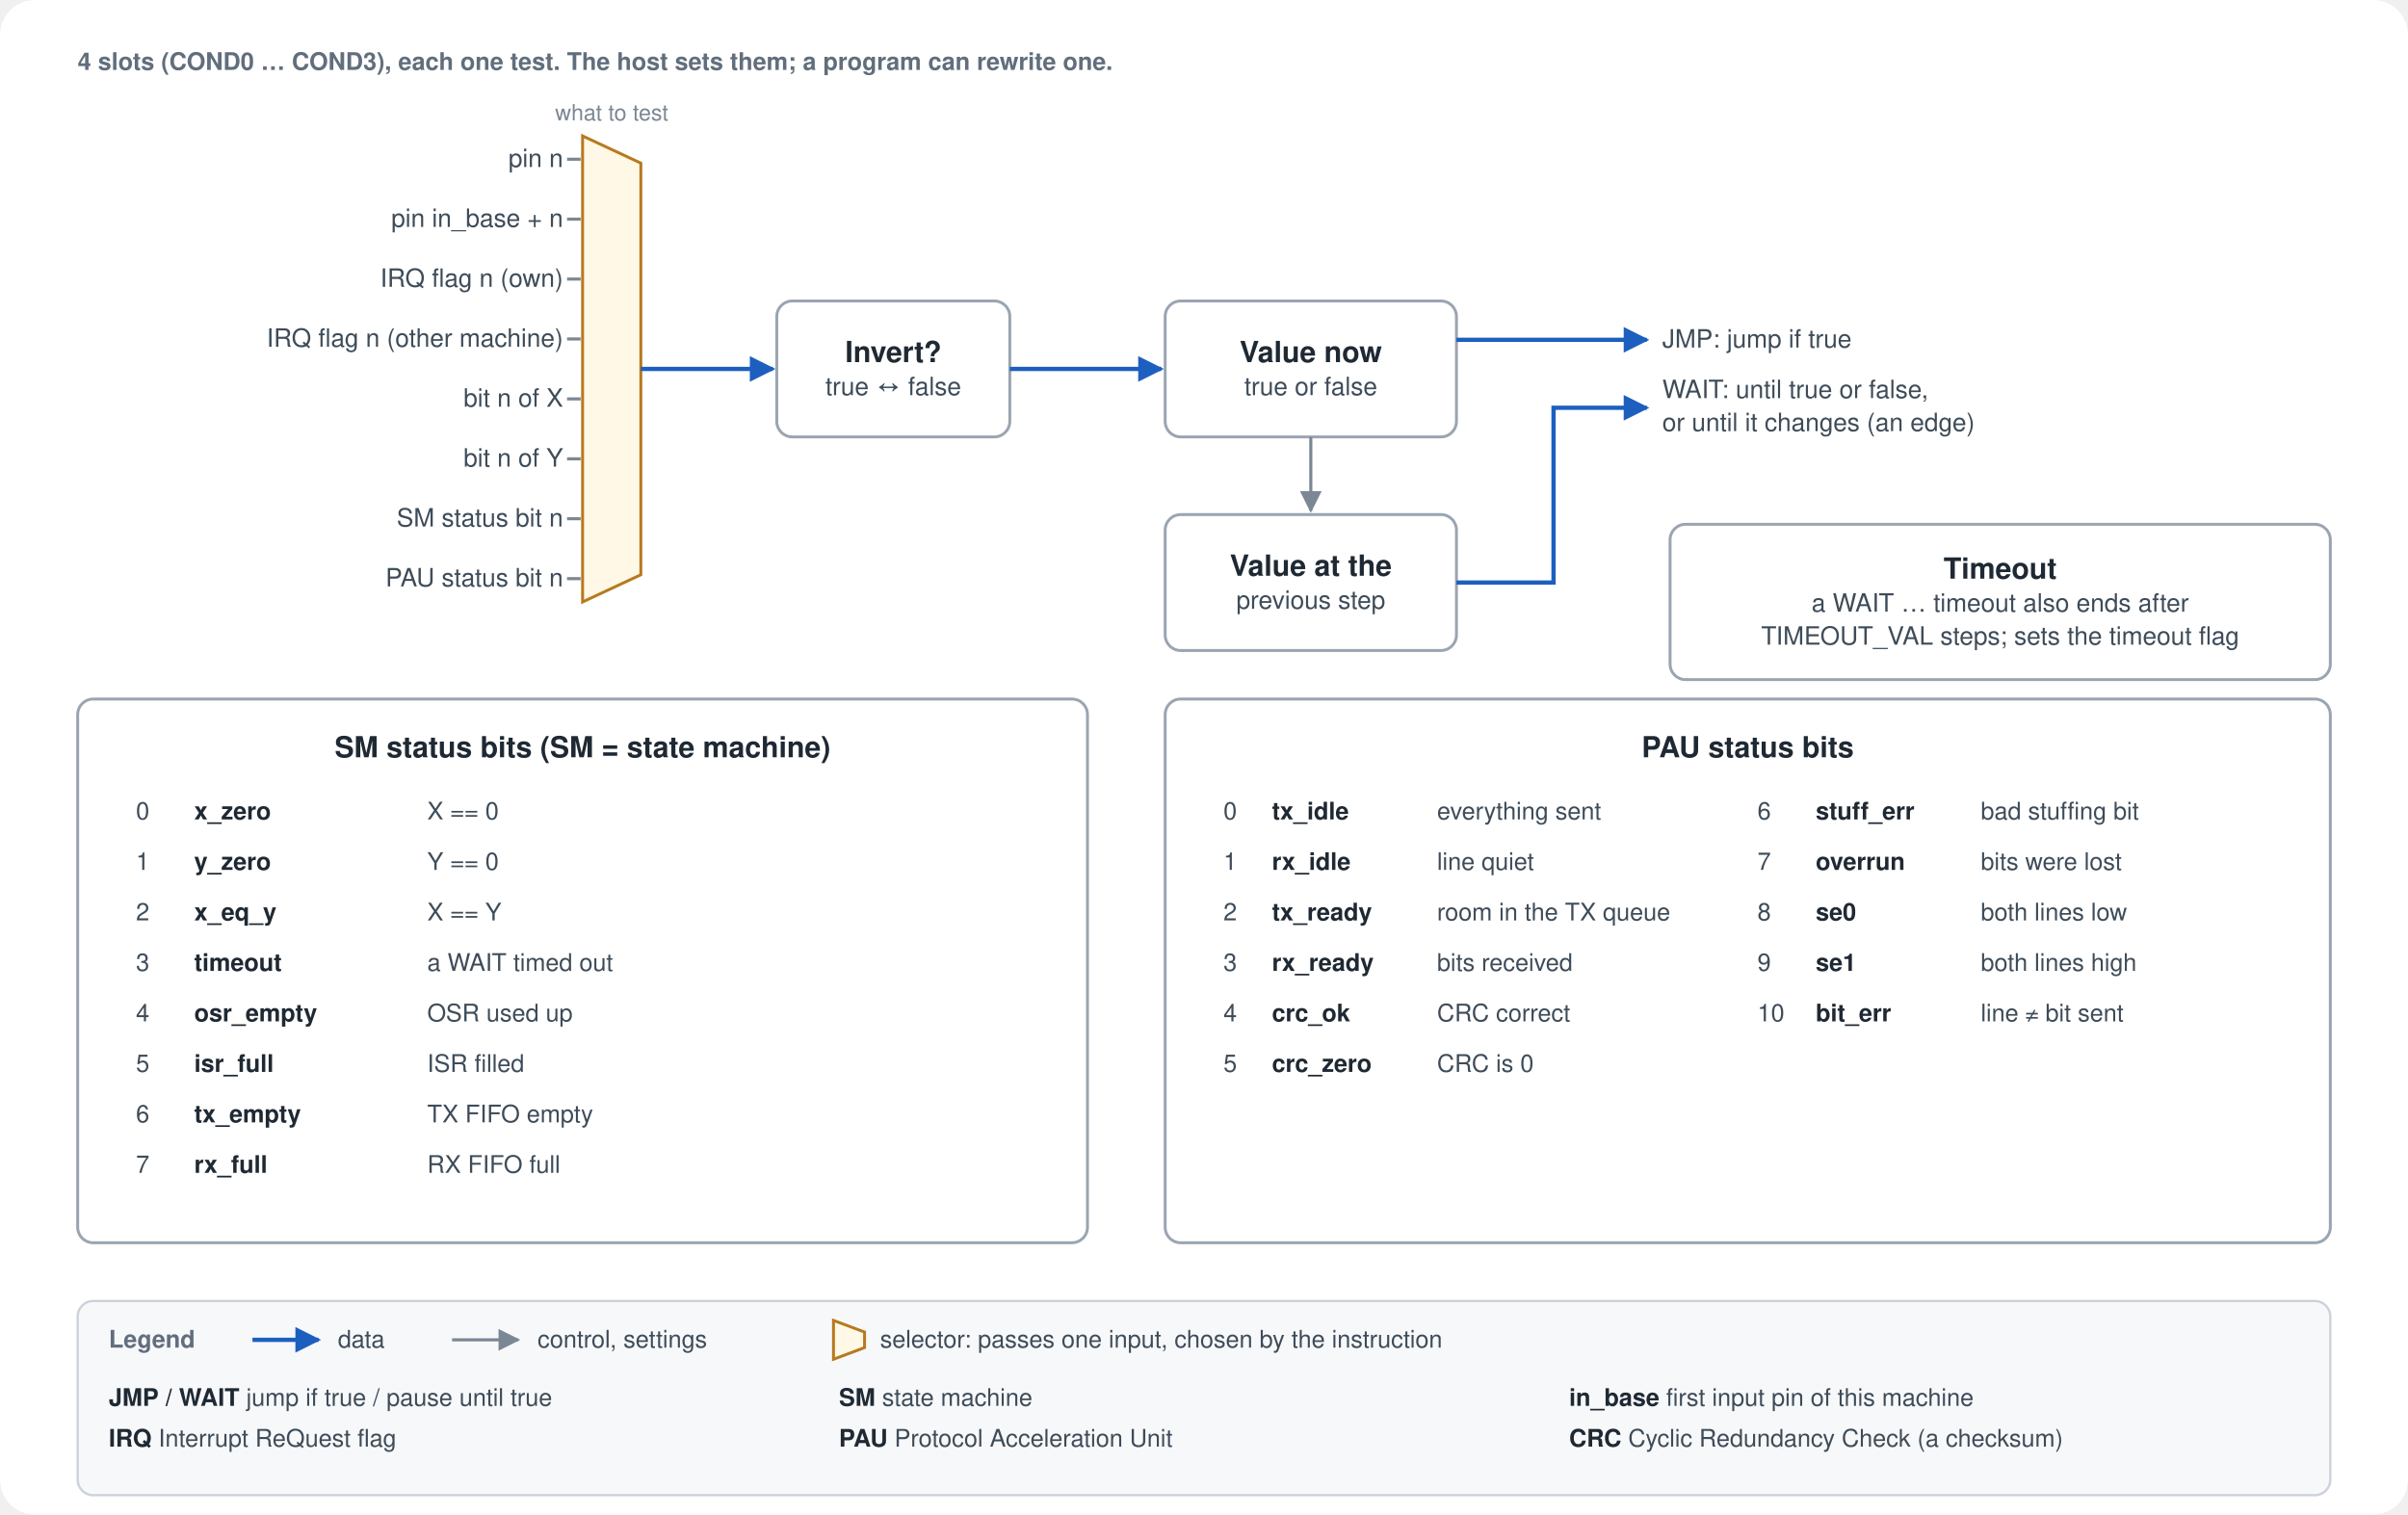
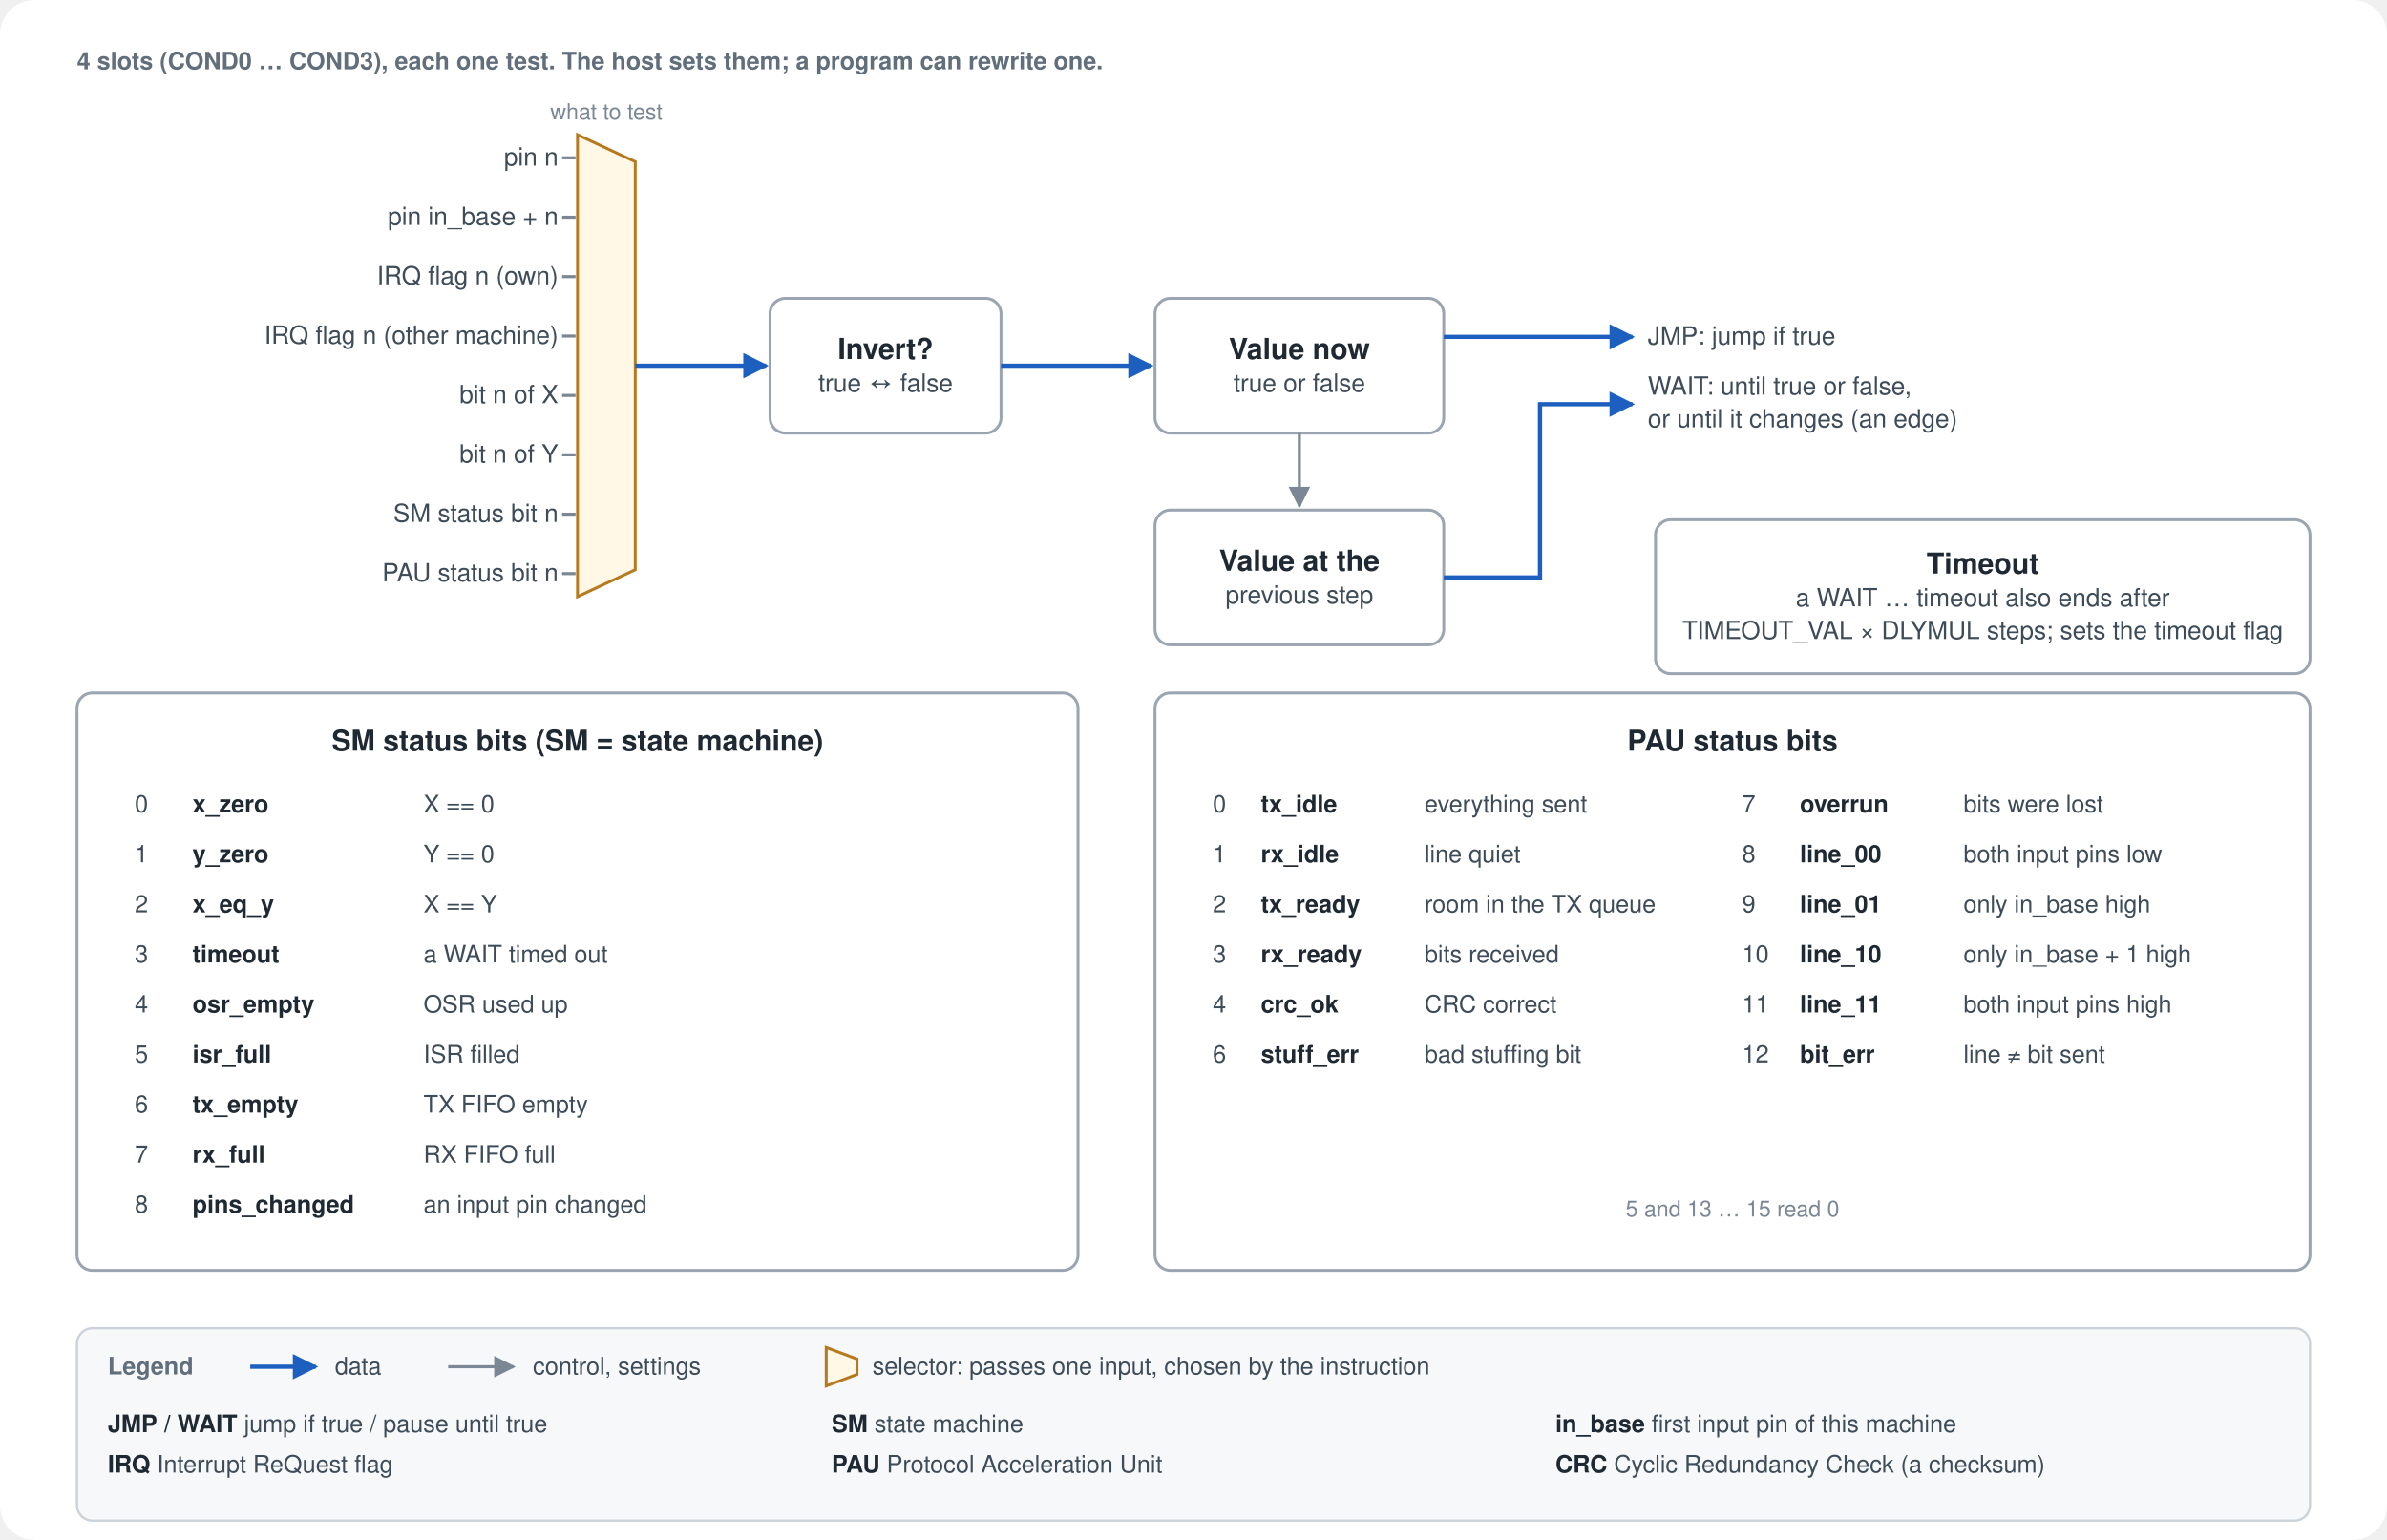
- <svg xmlns="http://www.w3.org/2000/svg" viewBox="0 0 1240 780" width="1240" height="780" role="img" aria-labelledby="t d">
+ <svg xmlns="http://www.w3.org/2000/svg" viewBox="0 0 1240 800" width="1240" height="800" role="img" aria-labelledby="t d">
  <style>
.bg { fill: #ffffff; }
text { font-family: -apple-system, BlinkMacSystemFont, "Segoe UI", Helvetica, Arial, sans-serif; fill: #1f2933; }
.h { font-size: 15px; font-weight: 700; }
.d { font-size: 13px; fill: #3e4c59; }
.small { font-size: 11.5px; fill: #7b8794; }
.ld { font-size: 12.5px; fill: #1d5fbf; }
.lc { font-size: 12.5px; fill: #52606d; }
.term { font-size: 12.5px; font-weight: 700; fill: #1f2933; }
.def { font-size: 12.5px; fill: #3e4c59; }
.group { font-size: 12.5px; font-weight: 700; fill: #616e7c; }
.chiptitle { font-size: 17px; font-weight: 700; }
.smtitle { font-size: 15px; font-weight: 700; }
.b { fill: #ffffff; stroke: #9aa5b1; stroke-width: 1.5; }
.bar { fill: #f0f2f5; stroke: #9aa5b1; stroke-width: 1.5; }
.chip { fill: #f7f8fa; stroke: #323f4b; stroke-width: 2.5; }
.sm { fill: #ffffff; stroke: #616e7c; stroke-width: 1.8; }
.core { fill: #f7f8fa; stroke: #cbd2d9; stroke-width: 1.2; stroke-dasharray: 5 4; }
.q { fill: #e8f0fc; stroke: #1d5fbf; stroke-width: 1.5; }
.pau { fill: #eef7f0; stroke: #2f8a4c; stroke-width: 1.5; }
.sel { fill: #fff8e6; stroke: #b7791f; stroke-width: 1.5; }
.legend { fill: #f7f8fa; stroke: #cbd2d9; stroke-width: 1.2; }
.data { fill: none; stroke: #1d5fbf; stroke-width: 2.2; }
.ctl { fill: none; stroke: #7b8794; stroke-width: 1.6; }
.dash { fill: none; stroke: #1d5fbf; stroke-width: 1.8; stroke-dasharray: 6 5; }
.ah-data, .ah-dash { fill: #1d5fbf; }
.ah-ctl { fill: #7b8794; }
.cell { fill: #ffffff; stroke: #b7791f; stroke-width: 1.3; }
</style>
  <defs>
    <marker id="data" viewBox="0 0 10 10" refX="9" refY="5" markerWidth="6" markerHeight="6" orient="auto">
      <path d="M0,0 L10,5 L0,10 z" class="ah-data" />
    </marker>
    <marker id="datas" viewBox="0 0 10 10" refX="1" refY="5" markerWidth="6" markerHeight="6" orient="auto">
      <path d="M10,0 L0,5 L10,10 z" class="ah-data" />
    </marker>
    <marker id="ctl" viewBox="0 0 10 10" refX="9" refY="5" markerWidth="7" markerHeight="7" orient="auto">
      <path d="M0,0 L10,5 L0,10 z" class="ah-ctl" />
    </marker>
    <marker id="ctls" viewBox="0 0 10 10" refX="1" refY="5" markerWidth="7" markerHeight="7" orient="auto">
      <path d="M10,0 L0,5 L10,10 z" class="ah-ctl" />
    </marker>
    <marker id="dash" viewBox="0 0 10 10" refX="9" refY="5" markerWidth="6" markerHeight="6" orient="auto">
      <path d="M0,0 L10,5 L0,10 z" class="ah-dash" />
    </marker>
    <marker id="dashs" viewBox="0 0 10 10" refX="1" refY="5" markerWidth="6" markerHeight="6" orient="auto">
      <path d="M10,0 L0,5 L10,10 z" class="ah-dash" />
    </marker>
  </defs>
-   <rect x="0" y="0" width="1240" height="780" rx="18" class="bg" />
+   <rect x="0" y="0" width="1240" height="800" rx="18" class="bg" />
  <text x="40" y="36" class="group" text-anchor="start">4 slots (COND0 … COND3), each one test. The host sets them; a program can rewrite one.</text>
  <polygon points="300,70 330,84 330,296 300,310" class="sel" />
  <text x="315.0" y="62" class="small" text-anchor="middle">what to test</text>
  <text x="290" y="86.0" class="d" text-anchor="end">pin n</text>
  <polyline points="292,82.0 299,82.0" class="ctl" />
  <text x="290" y="116.857" class="d" text-anchor="end">pin in_base + n</text>
  <polyline points="292,112.857 299,112.857" class="ctl" />
  <text x="290" y="147.714" class="d" text-anchor="end">IRQ flag n (own)</text>
  <polyline points="292,143.714 299,143.714" class="ctl" />
  <text x="290" y="178.571" class="d" text-anchor="end">IRQ flag n (other machine)</text>
  <polyline points="292,174.571 299,174.571" class="ctl" />
  <text x="290" y="209.429" class="d" text-anchor="end">bit n of X</text>
  <polyline points="292,205.429 299,205.429" class="ctl" />
  <text x="290" y="240.286" class="d" text-anchor="end">bit n of Y</text>
  <polyline points="292,236.286 299,236.286" class="ctl" />
  <text x="290" y="271.143" class="d" text-anchor="end">SM status bit n</text>
  <polyline points="292,267.143 299,267.143" class="ctl" />
  <text x="290" y="302.0" class="d" text-anchor="end">PAU status bit n</text>
  <polyline points="292,298.0 299,298.0" class="ctl" />
  <polyline points="330,190.0 398,190.0" class="data" marker-end="url(#data)" />
  <rect x="400" y="155" width="120" height="70" rx="8" class="b" />
  <text x="460.0" y="186.5" class="h" text-anchor="middle">Invert?</text>
  <text x="460.0" y="203.5" class="d" text-anchor="middle">true ↔ false</text>
  <polyline points="520,190 598,190" class="data" marker-end="url(#data)" />
  <rect x="600" y="155" width="150" height="70" rx="8" class="b" />
  <text x="675.0" y="186.5" class="h" text-anchor="middle">Value now</text>
  <text x="675.0" y="203.5" class="d" text-anchor="middle">true or false</text>
  <polyline points="750,175 848,175" class="data" marker-end="url(#data)" />
  <text x="856" y="179" class="d" text-anchor="start">JMP: jump if true</text>
  <rect x="600" y="265" width="150" height="70" rx="8" class="b" />
  <text x="675.0" y="296.5" class="h" text-anchor="middle">Value at the</text>
  <text x="675.0" y="313.5" class="d" text-anchor="middle">previous step</text>
  <polyline points="675,225 675,263" class="ctl" marker-end="url(#ctl)" />
  <polyline points="750,300 800,300 800,210 848,210" class="data" marker-end="url(#data)" />
  <text x="856" y="205" class="d" text-anchor="start">WAIT: until true or false,</text>
  <text x="856" y="222" class="d" text-anchor="start">or until it changes (an edge)</text>
  <rect x="860" y="270" width="340" height="80" rx="8" class="b" />
  <text x="1030.0" y="298.0" class="h" text-anchor="middle">Timeout</text>
  <text x="1030.0" y="315.0" class="d" text-anchor="middle">a WAIT … timeout also ends after</text>
-   <text x="1030.0" y="332.0" class="d" text-anchor="middle">TIMEOUT_VAL steps; sets the timeout flag</text>
-   <rect x="40" y="360" width="520" height="280" rx="8" class="b" />
+   <text x="1030.0" y="332.0" class="d" text-anchor="middle">TIMEOUT_VAL × DLYMUL steps; sets the timeout flag</text>
+   <rect x="40" y="360" width="520" height="300" rx="8" class="b" />
  <text x="300" y="390" class="h" text-anchor="middle">SM status bits (SM = state machine)</text>
  <text x="70" y="422" class="def" text-anchor="start">0</text>
  <text x="100" y="422" class="term" text-anchor="start">x_zero</text>
  <text x="220" y="422" class="def" text-anchor="start">X == 0</text>
  <text x="70" y="448" class="def" text-anchor="start">1</text>
  <text x="100" y="448" class="term" text-anchor="start">y_zero</text>
  <text x="220" y="448" class="def" text-anchor="start">Y == 0</text>
  <text x="70" y="474" class="def" text-anchor="start">2</text>
  <text x="100" y="474" class="term" text-anchor="start">x_eq_y</text>
  <text x="220" y="474" class="def" text-anchor="start">X == Y</text>
  <text x="70" y="500" class="def" text-anchor="start">3</text>
  <text x="100" y="500" class="term" text-anchor="start">timeout</text>
  <text x="220" y="500" class="def" text-anchor="start">a WAIT timed out</text>
  <text x="70" y="526" class="def" text-anchor="start">4</text>
  <text x="100" y="526" class="term" text-anchor="start">osr_empty</text>
  <text x="220" y="526" class="def" text-anchor="start">OSR used up</text>
  <text x="70" y="552" class="def" text-anchor="start">5</text>
  <text x="100" y="552" class="term" text-anchor="start">isr_full</text>
  <text x="220" y="552" class="def" text-anchor="start">ISR filled</text>
  <text x="70" y="578" class="def" text-anchor="start">6</text>
  <text x="100" y="578" class="term" text-anchor="start">tx_empty</text>
  <text x="220" y="578" class="def" text-anchor="start">TX FIFO empty</text>
  <text x="70" y="604" class="def" text-anchor="start">7</text>
  <text x="100" y="604" class="term" text-anchor="start">rx_full</text>
  <text x="220" y="604" class="def" text-anchor="start">RX FIFO full</text>
-   <rect x="600" y="360" width="600" height="280" rx="8" class="b" />
+   <text x="70" y="630" class="def" text-anchor="start">8</text>
+   <text x="100" y="630" class="term" text-anchor="start">pins_changed</text>
+   <text x="220" y="630" class="def" text-anchor="start">an input pin changed</text>
+   <rect x="600" y="360" width="600" height="300" rx="8" class="b" />
  <text x="900" y="390" class="h" text-anchor="middle">PAU status bits</text>
  <text x="630" y="422" class="def" text-anchor="start">0</text>
  <text x="655" y="422" class="term" text-anchor="start">tx_idle</text>
  <text x="740" y="422" class="def" text-anchor="start">everything sent</text>
  <text x="630" y="448" class="def" text-anchor="start">1</text>
  <text x="655" y="448" class="term" text-anchor="start">rx_idle</text>
  <text x="740" y="448" class="def" text-anchor="start">line quiet</text>
  <text x="630" y="474" class="def" text-anchor="start">2</text>
  <text x="655" y="474" class="term" text-anchor="start">tx_ready</text>
  <text x="740" y="474" class="def" text-anchor="start">room in the TX queue</text>
  <text x="630" y="500" class="def" text-anchor="start">3</text>
  <text x="655" y="500" class="term" text-anchor="start">rx_ready</text>
  <text x="740" y="500" class="def" text-anchor="start">bits received</text>
  <text x="630" y="526" class="def" text-anchor="start">4</text>
  <text x="655" y="526" class="term" text-anchor="start">crc_ok</text>
  <text x="740" y="526" class="def" text-anchor="start">CRC correct</text>
-   <text x="630" y="552" class="def" text-anchor="start">5</text>
-   <text x="655" y="552" class="term" text-anchor="start">crc_zero</text>
-   <text x="740" y="552" class="def" text-anchor="start">CRC is 0</text>
-   <text x="905" y="422" class="def" text-anchor="start">6</text>
-   <text x="935" y="422" class="term" text-anchor="start">stuff_err</text>
-   <text x="1020" y="422" class="def" text-anchor="start">bad stuffing bit</text>
-   <text x="905" y="448" class="def" text-anchor="start">7</text>
-   <text x="935" y="448" class="term" text-anchor="start">overrun</text>
-   <text x="1020" y="448" class="def" text-anchor="start">bits were lost</text>
-   <text x="905" y="474" class="def" text-anchor="start">8</text>
-   <text x="935" y="474" class="term" text-anchor="start">se0</text>
-   <text x="1020" y="474" class="def" text-anchor="start">both lines low</text>
-   <text x="905" y="500" class="def" text-anchor="start">9</text>
-   <text x="935" y="500" class="term" text-anchor="start">se1</text>
-   <text x="1020" y="500" class="def" text-anchor="start">both lines high</text>
-   <text x="905" y="526" class="def" text-anchor="start">10</text>
-   <text x="935" y="526" class="term" text-anchor="start">bit_err</text>
-   <text x="1020" y="526" class="def" text-anchor="start">line ≠ bit sent</text>
-   <rect x="40" y="670" width="1160" height="100" rx="8" class="legend" />
-   <text x="56" y="694" class="group" text-anchor="start">Legend</text>
-   <polyline points="130,690 164,690" class="data" marker-end="url(#data)" />
-   <text x="174" y="694" class="def" text-anchor="start">data</text>
-   <polyline points="232.8,690 266.8,690" class="ctl" marker-end="url(#ctl)" />
-   <text x="276.8" y="694" class="def" text-anchor="start">control, settings</text>
-   <polygon points="429.2,680 445.2,686 445.2,694 429.2,700" class="sel" />
-   <text x="453.2" y="694" class="def" text-anchor="start">selector: passes one input, chosen by the instruction</text>
-   <text x="56.0" y="724" class="def">
+   <text x="630" y="552" class="def" text-anchor="start">6</text>
+   <text x="655" y="552" class="term" text-anchor="start">stuff_err</text>
+   <text x="740" y="552" class="def" text-anchor="start">bad stuffing bit</text>
+   <text x="905" y="422" class="def" text-anchor="start">7</text>
+   <text x="935" y="422" class="term" text-anchor="start">overrun</text>
+   <text x="1020" y="422" class="def" text-anchor="start">bits were lost</text>
+   <text x="905" y="448" class="def" text-anchor="start">8</text>
+   <text x="935" y="448" class="term" text-anchor="start">line_00</text>
+   <text x="1020" y="448" class="def" text-anchor="start">both input pins low</text>
+   <text x="905" y="474" class="def" text-anchor="start">9</text>
+   <text x="935" y="474" class="term" text-anchor="start">line_01</text>
+   <text x="1020" y="474" class="def" text-anchor="start">only in_base high</text>
+   <text x="905" y="500" class="def" text-anchor="start">10</text>
+   <text x="935" y="500" class="term" text-anchor="start">line_10</text>
+   <text x="1020" y="500" class="def" text-anchor="start">only in_base + 1 high</text>
+   <text x="905" y="526" class="def" text-anchor="start">11</text>
+   <text x="935" y="526" class="term" text-anchor="start">line_11</text>
+   <text x="1020" y="526" class="def" text-anchor="start">both input pins high</text>
+   <text x="905" y="552" class="def" text-anchor="start">12</text>
+   <text x="935" y="552" class="term" text-anchor="start">bit_err</text>
+   <text x="1020" y="552" class="def" text-anchor="start">line ≠ bit sent</text>
+   <text x="900" y="632" class="small" text-anchor="middle">5 and 13 … 15 read 0</text>
+   <rect x="40" y="690" width="1160" height="100" rx="8" class="legend" />
+   <text x="56" y="714" class="group" text-anchor="start">Legend</text>
+   <polyline points="130,710 164,710" class="data" marker-end="url(#data)" />
+   <text x="174" y="714" class="def" text-anchor="start">data</text>
+   <polyline points="232.8,710 266.8,710" class="ctl" marker-end="url(#ctl)" />
+   <text x="276.8" y="714" class="def" text-anchor="start">control, settings</text>
+   <polygon points="429.2,700 445.2,706 445.2,714 429.2,720" class="sel" />
+   <text x="453.2" y="714" class="def" text-anchor="start">selector: passes one input, chosen by the instruction</text>
+   <text x="56.0" y="744" class="def">
    <tspan class="term">JMP / WAIT</tspan>  jump if true / pause until true</text>
-   <text x="56.0" y="745" class="def">
+   <text x="56.0" y="765" class="def">
    <tspan class="term">IRQ</tspan>  Interrupt ReQuest flag</text>
-   <text x="432.0" y="724" class="def">
+   <text x="432.0" y="744" class="def">
    <tspan class="term">SM</tspan>  state machine</text>
-   <text x="432.0" y="745" class="def">
+   <text x="432.0" y="765" class="def">
    <tspan class="term">PAU</tspan>  Protocol Acceleration Unit</text>
-   <text x="808.0" y="724" class="def">
+   <text x="808.0" y="744" class="def">
    <tspan class="term">in_base</tspan>  first input pin of this machine</text>
-   <text x="808.0" y="745" class="def">
+   <text x="808.0" y="765" class="def">
    <tspan class="term">CRC</tspan>  Cyclic Redundancy Check (a checksum)</text>
</svg>
